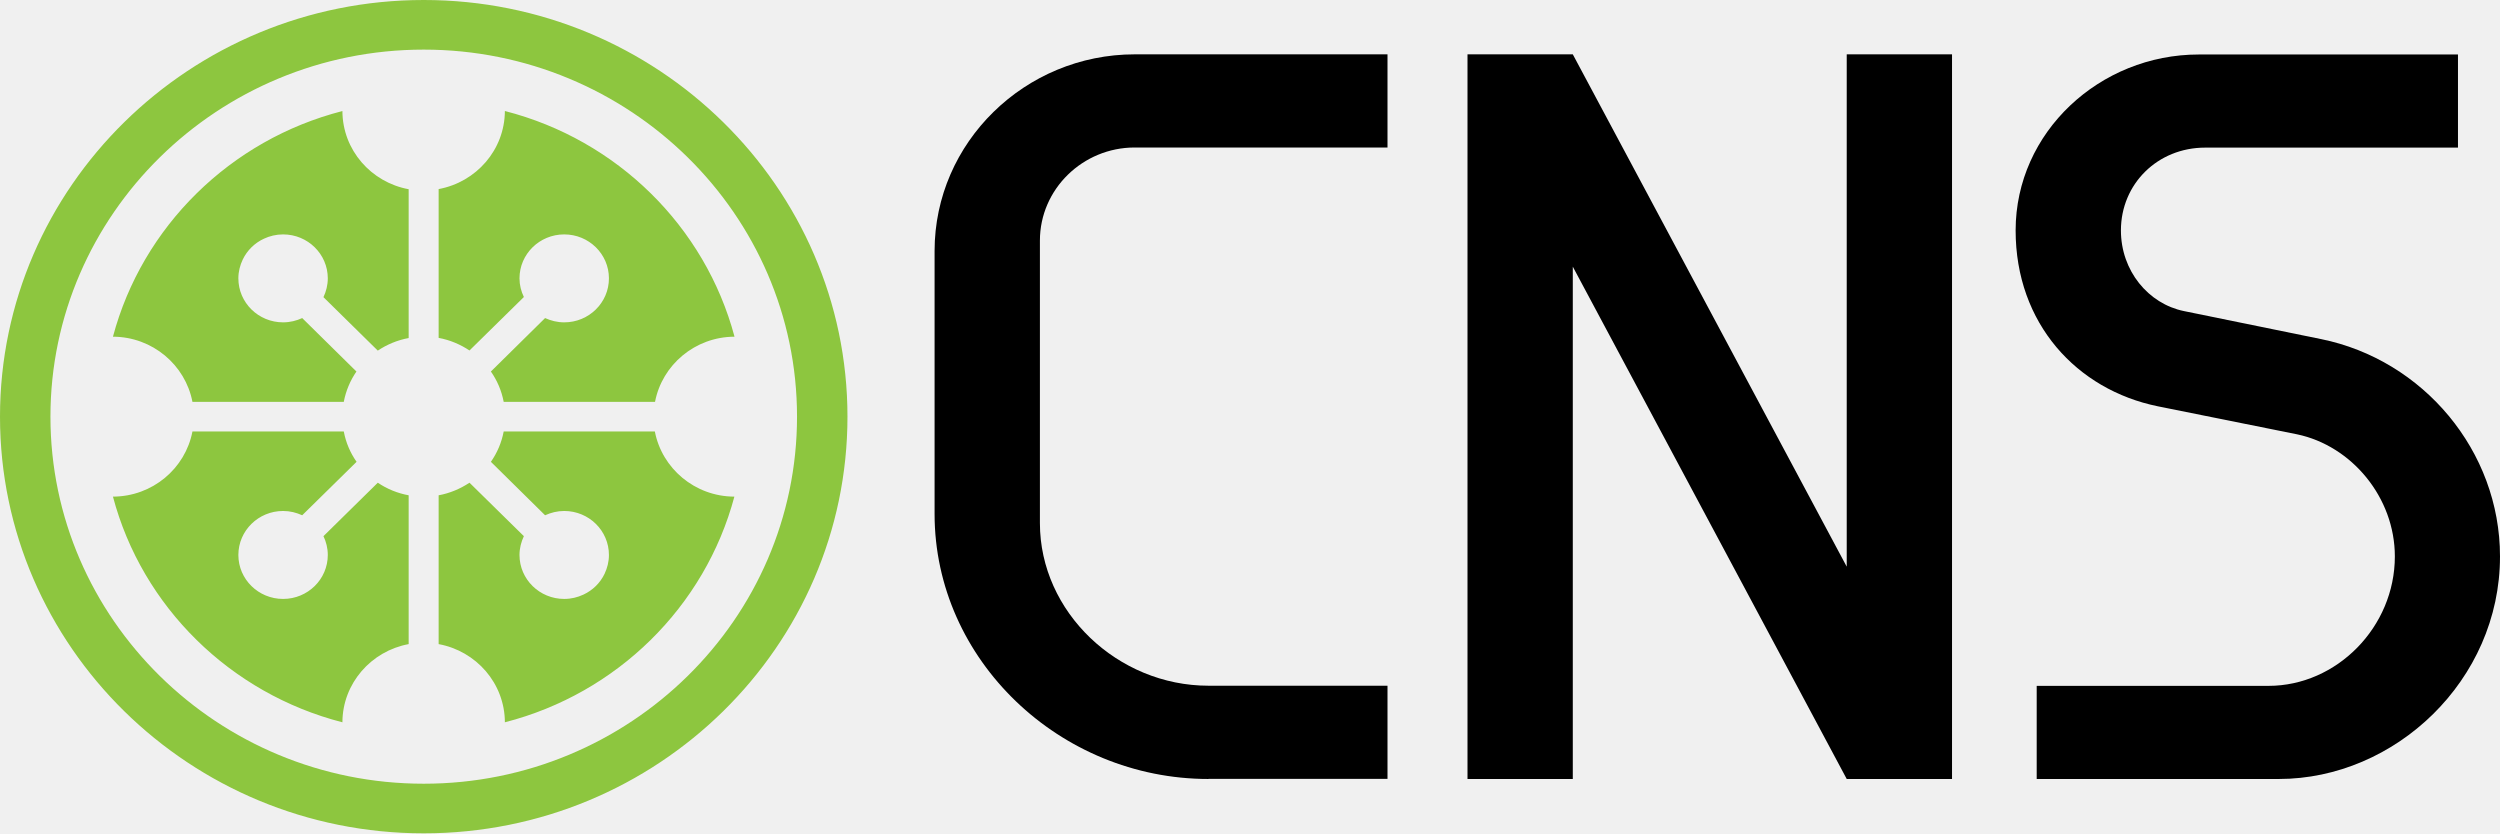
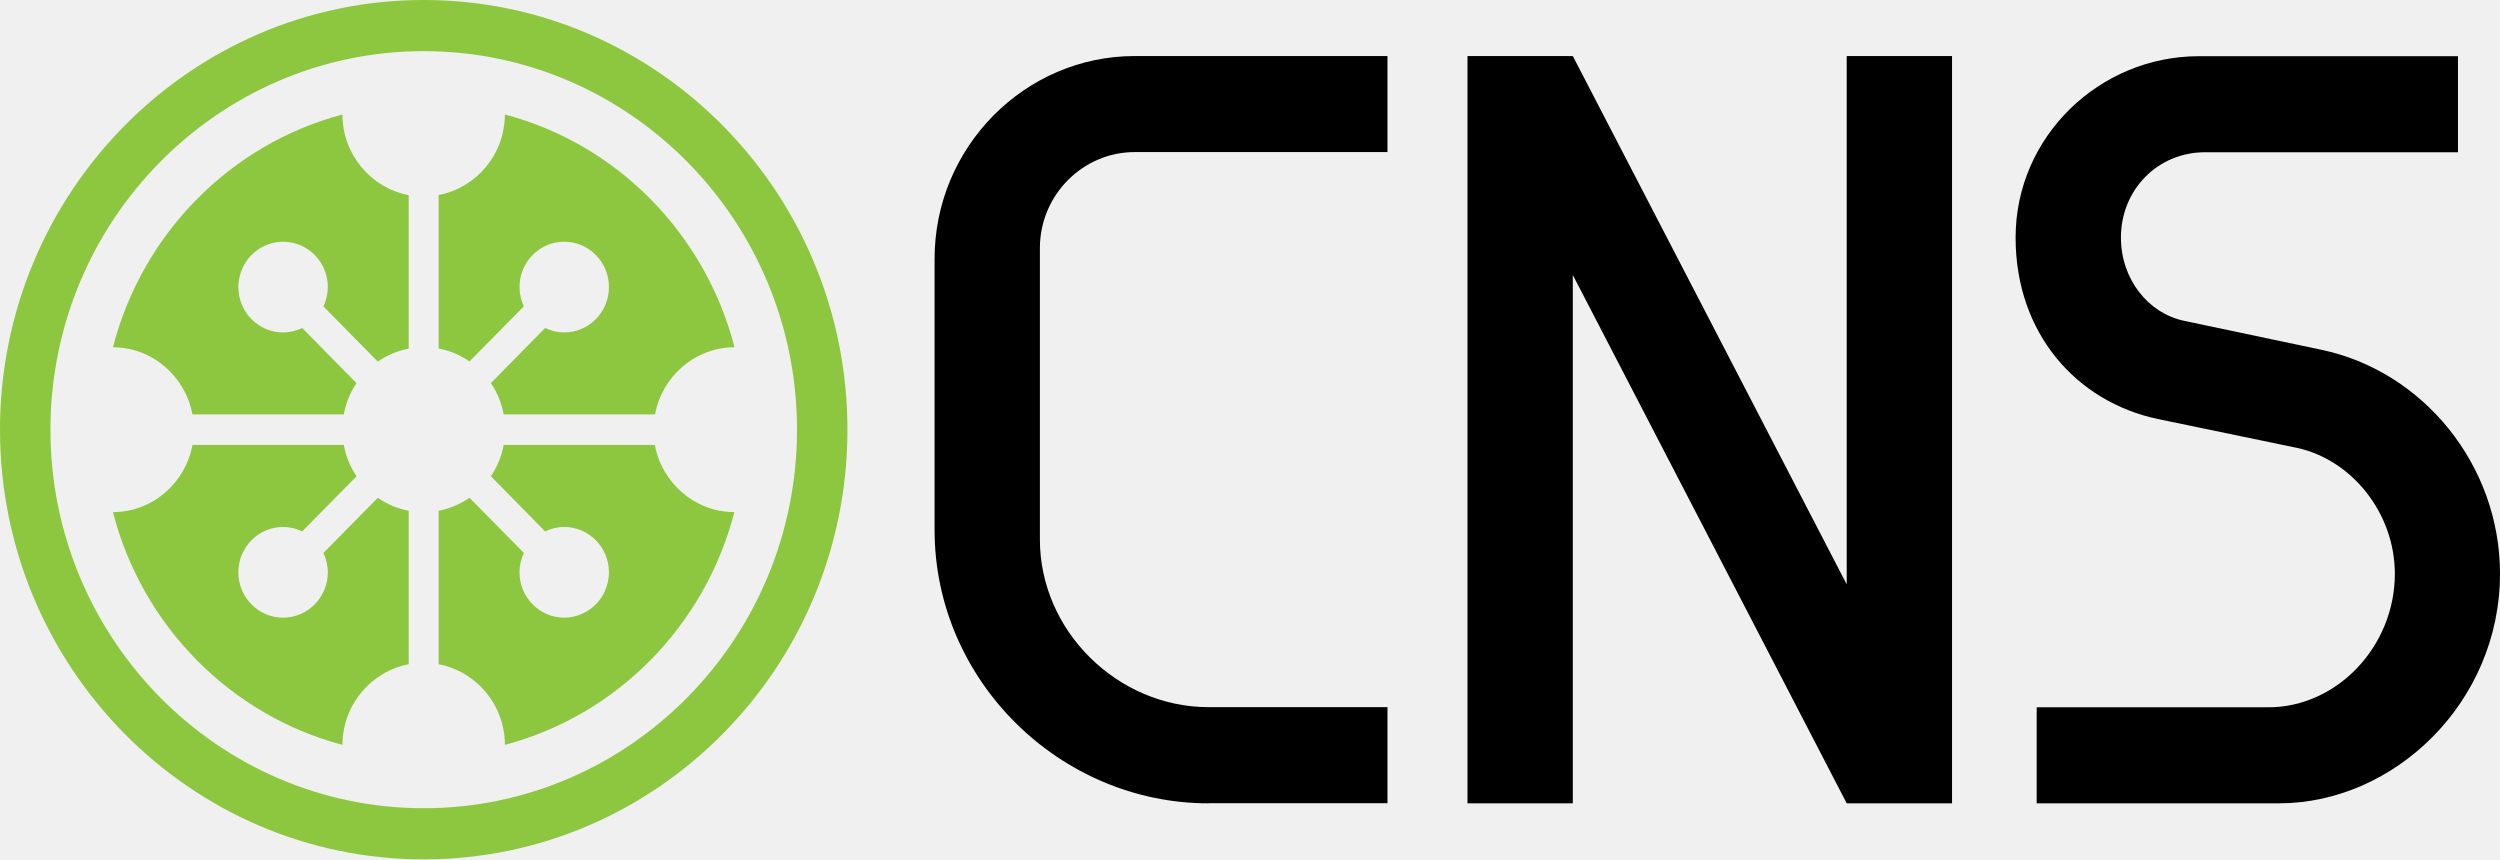
- <svg xmlns="http://www.w3.org/2000/svg" width="84" height="28" viewBox="0 0 84 28" fill="none">
-   <g clip-path="url(#clip0_827_3105)">
-     <path d="M68.433 26.174V23.045H76.219C78.518 23.045 80.467 21.065 80.467 18.697C80.467 16.712 79.014 14.975 77.176 14.592L72.504 13.652C69.78 13.095 67.725 10.871 67.725 7.742C67.725 4.438 70.555 1.831 73.88 1.831H82.588V4.96H74.093C72.498 4.96 71.263 6.179 71.263 7.742C71.263 9.1 72.185 10.209 73.384 10.453L77.986 11.393C81.418 12.09 84 15.149 84 18.697C84 22.871 80.462 26.174 76.569 26.174H68.428H68.433Z" fill="currentColor" />
-     <path d="M40.605 26.174C35.614 26.174 31.402 22.174 31.402 17.269V8.433C31.402 4.781 34.444 1.826 38.125 1.826H46.62V4.956H38.125C36.388 4.956 34.941 6.349 34.941 8.085V17.577C34.941 20.567 37.558 23.04 40.605 23.04H46.62V26.169H40.605V26.174Z" fill="currentColor" />
-     <path d="M49.308 1.826H52.846L62.05 19.04V1.826H65.588V26.174H62.05L52.846 8.96V26.174H49.308V1.826Z" fill="currentColor" />
-     <g clip-path="url(#clip1_827_3105)">
-       <path d="M16.969 3.731C20.734 4.697 23.693 7.612 24.68 11.313C23.349 11.318 22.246 12.264 22.009 13.502H16.924C16.853 13.129 16.706 12.786 16.494 12.483L18.315 10.687C18.512 10.776 18.725 10.831 18.958 10.831C19.788 10.831 20.46 10.169 20.46 9.353C20.46 8.537 19.788 7.876 18.958 7.876C18.128 7.876 17.455 8.537 17.455 9.353C17.455 9.577 17.511 9.791 17.602 9.98L15.775 11.776C15.467 11.572 15.118 11.423 14.738 11.353V6.353C16.003 6.119 16.959 5.035 16.964 3.726L16.969 3.731ZM6.466 13.502H11.551C11.622 13.129 11.768 12.786 11.976 12.483L10.154 10.687C9.962 10.776 9.745 10.831 9.512 10.831C8.682 10.831 8.009 10.169 8.009 9.353C8.009 9.124 8.065 8.915 8.156 8.721C8.303 8.413 8.556 8.164 8.869 8.02C9.061 7.93 9.279 7.876 9.512 7.876C10.341 7.876 11.014 8.537 11.014 9.353C11.014 9.577 10.959 9.791 10.868 9.985L12.694 11.781C12.998 11.577 13.352 11.428 13.731 11.358V6.358C12.466 6.124 11.51 5.04 11.505 3.731C7.741 4.697 4.781 7.612 3.795 11.313C5.125 11.318 6.228 12.264 6.466 13.502ZM13.731 21.642V16.642C13.352 16.572 13.003 16.428 12.694 16.219L10.868 18.015C10.959 18.204 11.014 18.418 11.014 18.647C11.014 19.463 10.341 20.124 9.512 20.124C8.682 20.124 8.009 19.463 8.009 18.647C8.009 17.831 8.682 17.169 9.512 17.169C9.745 17.169 9.957 17.224 10.154 17.313L11.981 15.517C11.768 15.214 11.622 14.871 11.551 14.498H6.466C6.228 15.741 5.125 16.682 3.795 16.687C4.776 20.388 7.741 23.303 11.505 24.269C11.51 22.96 12.472 21.876 13.731 21.642ZM22.009 14.498H16.924C16.853 14.871 16.706 15.214 16.494 15.517L18.315 17.313C18.512 17.224 18.725 17.169 18.958 17.169C19.788 17.169 20.46 17.831 20.46 18.647C20.46 18.876 20.405 19.085 20.314 19.279C20.167 19.587 19.914 19.836 19.6 19.98C19.408 20.07 19.191 20.124 18.958 20.124C18.128 20.124 17.455 19.463 17.455 18.647C17.455 18.423 17.511 18.209 17.602 18.015L15.775 16.219C15.467 16.423 15.118 16.572 14.738 16.642V21.642C16.003 21.876 16.959 22.96 16.964 24.269C20.729 23.303 23.688 20.388 24.675 16.687C23.344 16.682 22.241 15.736 22.003 14.498H22.009ZM28.475 14C28.475 6.279 22.084 0 14.237 0C6.39 0 0 6.279 0 14C0 21.721 6.385 28 14.237 28C22.09 28 28.475 21.721 28.475 14ZM26.78 14C26.78 20.801 21.154 26.333 14.237 26.333C7.321 26.333 1.695 20.796 1.695 14C1.695 7.204 7.321 1.667 14.237 1.667C21.154 1.667 26.78 7.199 26.78 14Z" fill="#8DC63F" />
+ <svg xmlns="http://www.w3.org/2000/svg" width="96" height="33" viewBox="0 0 96 33" fill="none">
+   <g clip-path="url(#clip0_1070_23275)">
+     <path d="M78.209 30.848V27.16H87.108C89.734 27.16 91.962 24.826 91.962 22.035C91.962 19.696 90.301 17.649 88.201 17.198L82.861 16.09C79.748 15.433 77.399 12.812 77.399 9.124C77.399 5.23 80.633 2.158 84.435 2.158H94.386V5.846H84.678C82.855 5.846 81.444 7.283 81.444 9.124C81.444 10.725 82.496 12.032 83.868 12.319L89.127 13.428C93.049 14.248 96 17.855 96 22.035C96 26.955 91.956 30.848 87.507 30.848H78.204H78.209Z" fill="currentColor" />
+     <path d="M46.406 30.848C40.701 30.848 35.888 26.134 35.888 20.352V9.939C35.888 5.635 39.365 2.152 43.571 2.152H53.279V5.84H43.571C41.587 5.84 39.932 7.482 39.932 9.528V20.716C39.932 24.24 42.923 27.154 46.406 27.154H53.279V30.842H46.406V30.848Z" fill="currentColor" />
+     <path d="M56.352 2.152H60.396L70.914 22.44V2.152H74.958V30.848H70.914L60.396 10.56V30.848H56.352V2.152Z" fill="currentColor" />
+     <g clip-path="url(#clip1_1070_23275)">
+       <path d="M19.394 4.398C23.696 5.535 27.078 8.971 28.206 13.334C26.685 13.34 25.424 14.454 25.153 15.914H19.341C19.261 15.474 19.093 15.069 18.85 14.712L20.932 12.595C21.157 12.7 21.4 12.765 21.666 12.765C22.614 12.765 23.383 11.985 23.383 11.024C23.383 10.062 22.614 9.282 21.666 9.282C20.718 9.282 19.949 10.062 19.949 11.024C19.949 11.287 20.012 11.539 20.116 11.762L18.029 13.879C17.676 13.639 17.277 13.463 16.844 13.381V7.488C18.289 7.212 19.382 5.934 19.388 4.392L19.394 4.398ZM7.39 15.914H13.201C13.282 15.474 13.45 15.069 13.687 14.712L11.605 12.595C11.385 12.7 11.137 12.765 10.871 12.765C9.922 12.765 9.153 11.985 9.153 11.024C9.153 10.754 9.217 10.508 9.321 10.279C9.489 9.915 9.778 9.622 10.136 9.452C10.356 9.346 10.605 9.282 10.871 9.282C11.819 9.282 12.588 10.062 12.588 11.024C12.588 11.287 12.524 11.539 12.42 11.768L14.508 13.885C14.854 13.645 15.259 13.469 15.693 13.386V7.494C14.247 7.218 13.155 5.94 13.149 4.398C8.847 5.535 5.464 8.971 4.337 13.334C5.857 13.34 7.118 14.454 7.39 15.914ZM15.693 25.506V19.613C15.259 19.532 14.86 19.361 14.508 19.115L12.42 21.232C12.524 21.455 12.588 21.707 12.588 21.977C12.588 22.938 11.819 23.718 10.871 23.718C9.922 23.718 9.153 22.938 9.153 21.977C9.153 21.015 9.922 20.235 10.871 20.235C11.137 20.235 11.379 20.3 11.605 20.405L13.692 18.288C13.45 17.931 13.282 17.526 13.201 17.086H7.39C7.118 18.552 5.857 19.66 4.337 19.666C5.458 24.029 8.847 27.465 13.149 28.602C13.155 27.06 14.253 25.782 15.693 25.506ZM25.153 17.086H19.341C19.261 17.526 19.093 17.931 18.85 18.288L20.932 20.405C21.157 20.3 21.4 20.235 21.666 20.235C22.614 20.235 23.383 21.015 23.383 21.977C23.383 22.246 23.32 22.492 23.216 22.721C23.048 23.085 22.759 23.378 22.4 23.548C22.181 23.654 21.932 23.718 21.666 23.718C20.718 23.718 19.949 22.938 19.949 21.977C19.949 21.713 20.012 21.461 20.116 21.232L18.029 19.115C17.676 19.355 17.277 19.532 16.844 19.613V25.506C18.289 25.782 19.382 27.06 19.388 28.602C23.69 27.465 27.072 24.029 28.2 19.666C26.679 19.66 25.419 18.546 25.147 17.086H25.153ZM32.542 16.5C32.542 7.4 25.239 0 16.271 0C7.303 0 0 7.4 0 16.5C0 25.6 7.297 33 16.271 33C25.245 33 32.542 25.6 32.542 16.5ZM30.605 16.5C30.605 24.515 24.175 31.036 16.271 31.036C8.367 31.036 1.937 24.51 1.937 16.5C1.937 8.49 8.367 1.964 16.271 1.964C24.175 1.964 30.605 8.485 30.605 16.5Z" fill="#8DC63F" />
    </g>
  </g>
  <defs>
-     <clipPath id="clip0_827_3105">
-       <rect width="84" height="28" fill="white" />
+     <clipPath id="clip0_1070_23275">
+       <rect width="96" height="33" fill="white" />
    </clipPath>
-     <clipPath id="clip1_827_3105">
-       <rect width="28.475" height="28" fill="white" />
+     <clipPath id="clip1_1070_23275">
+       <rect width="32.542" height="33" fill="white" />
    </clipPath>
  </defs>
</svg>
